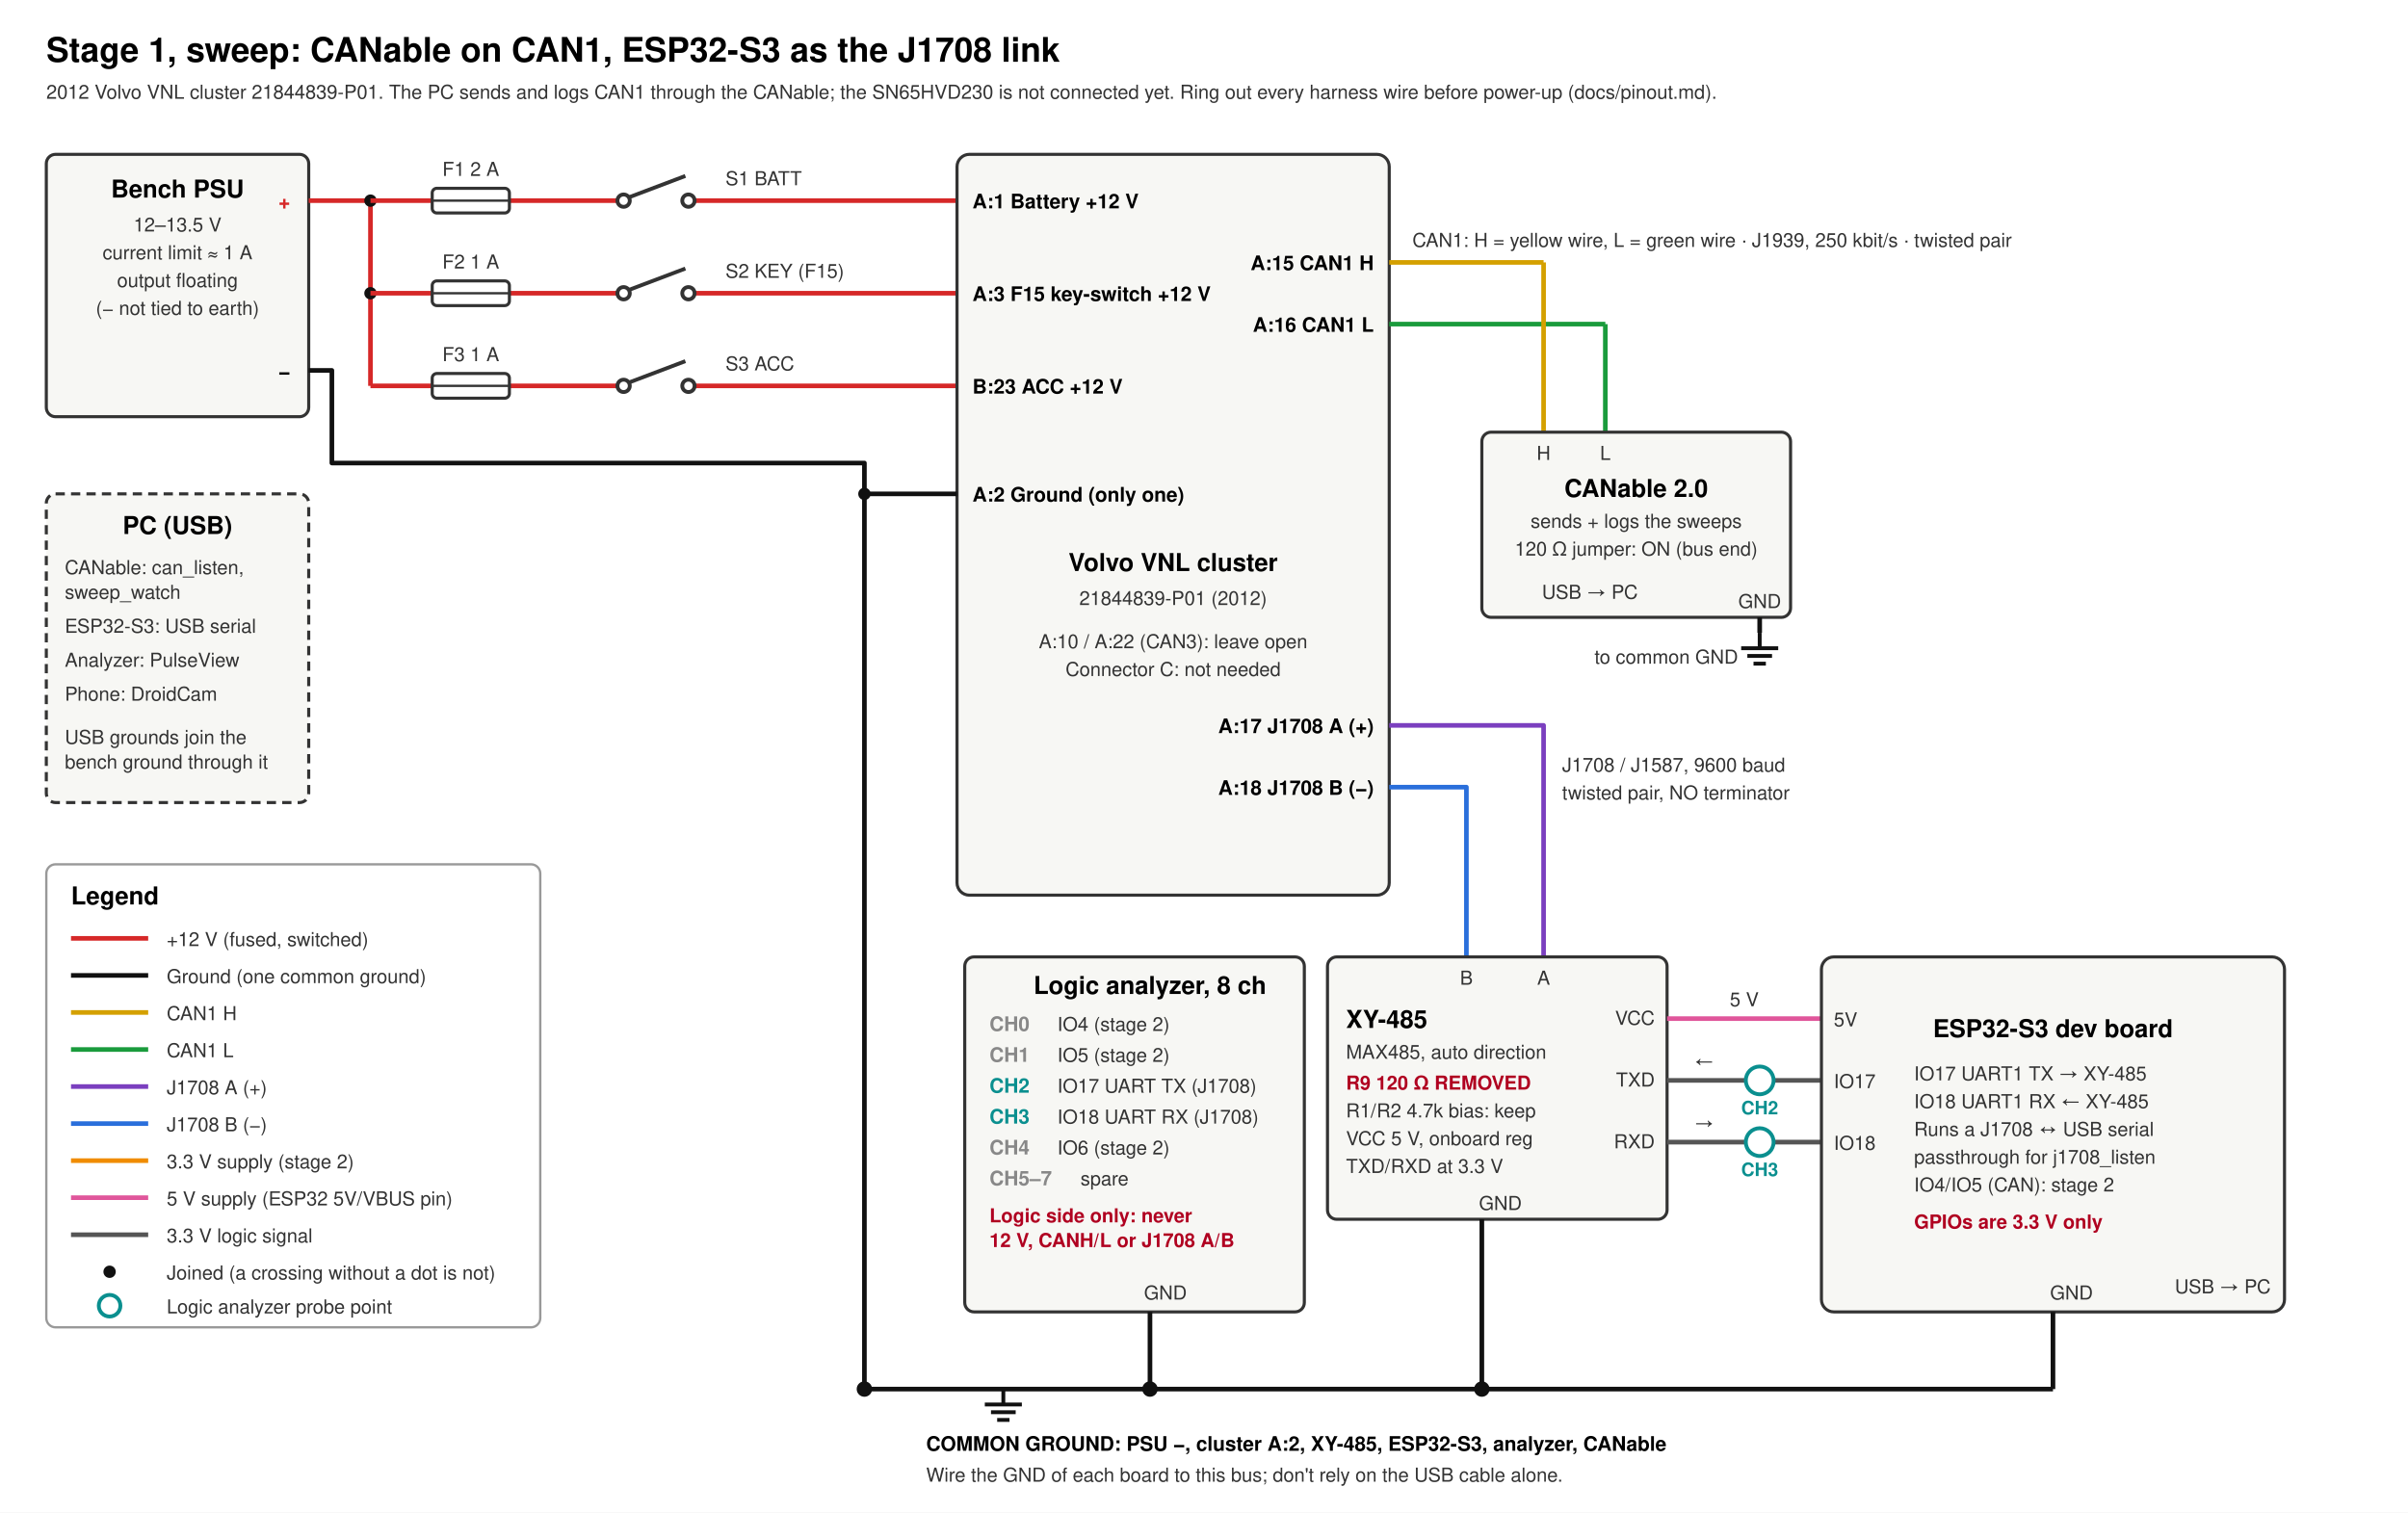
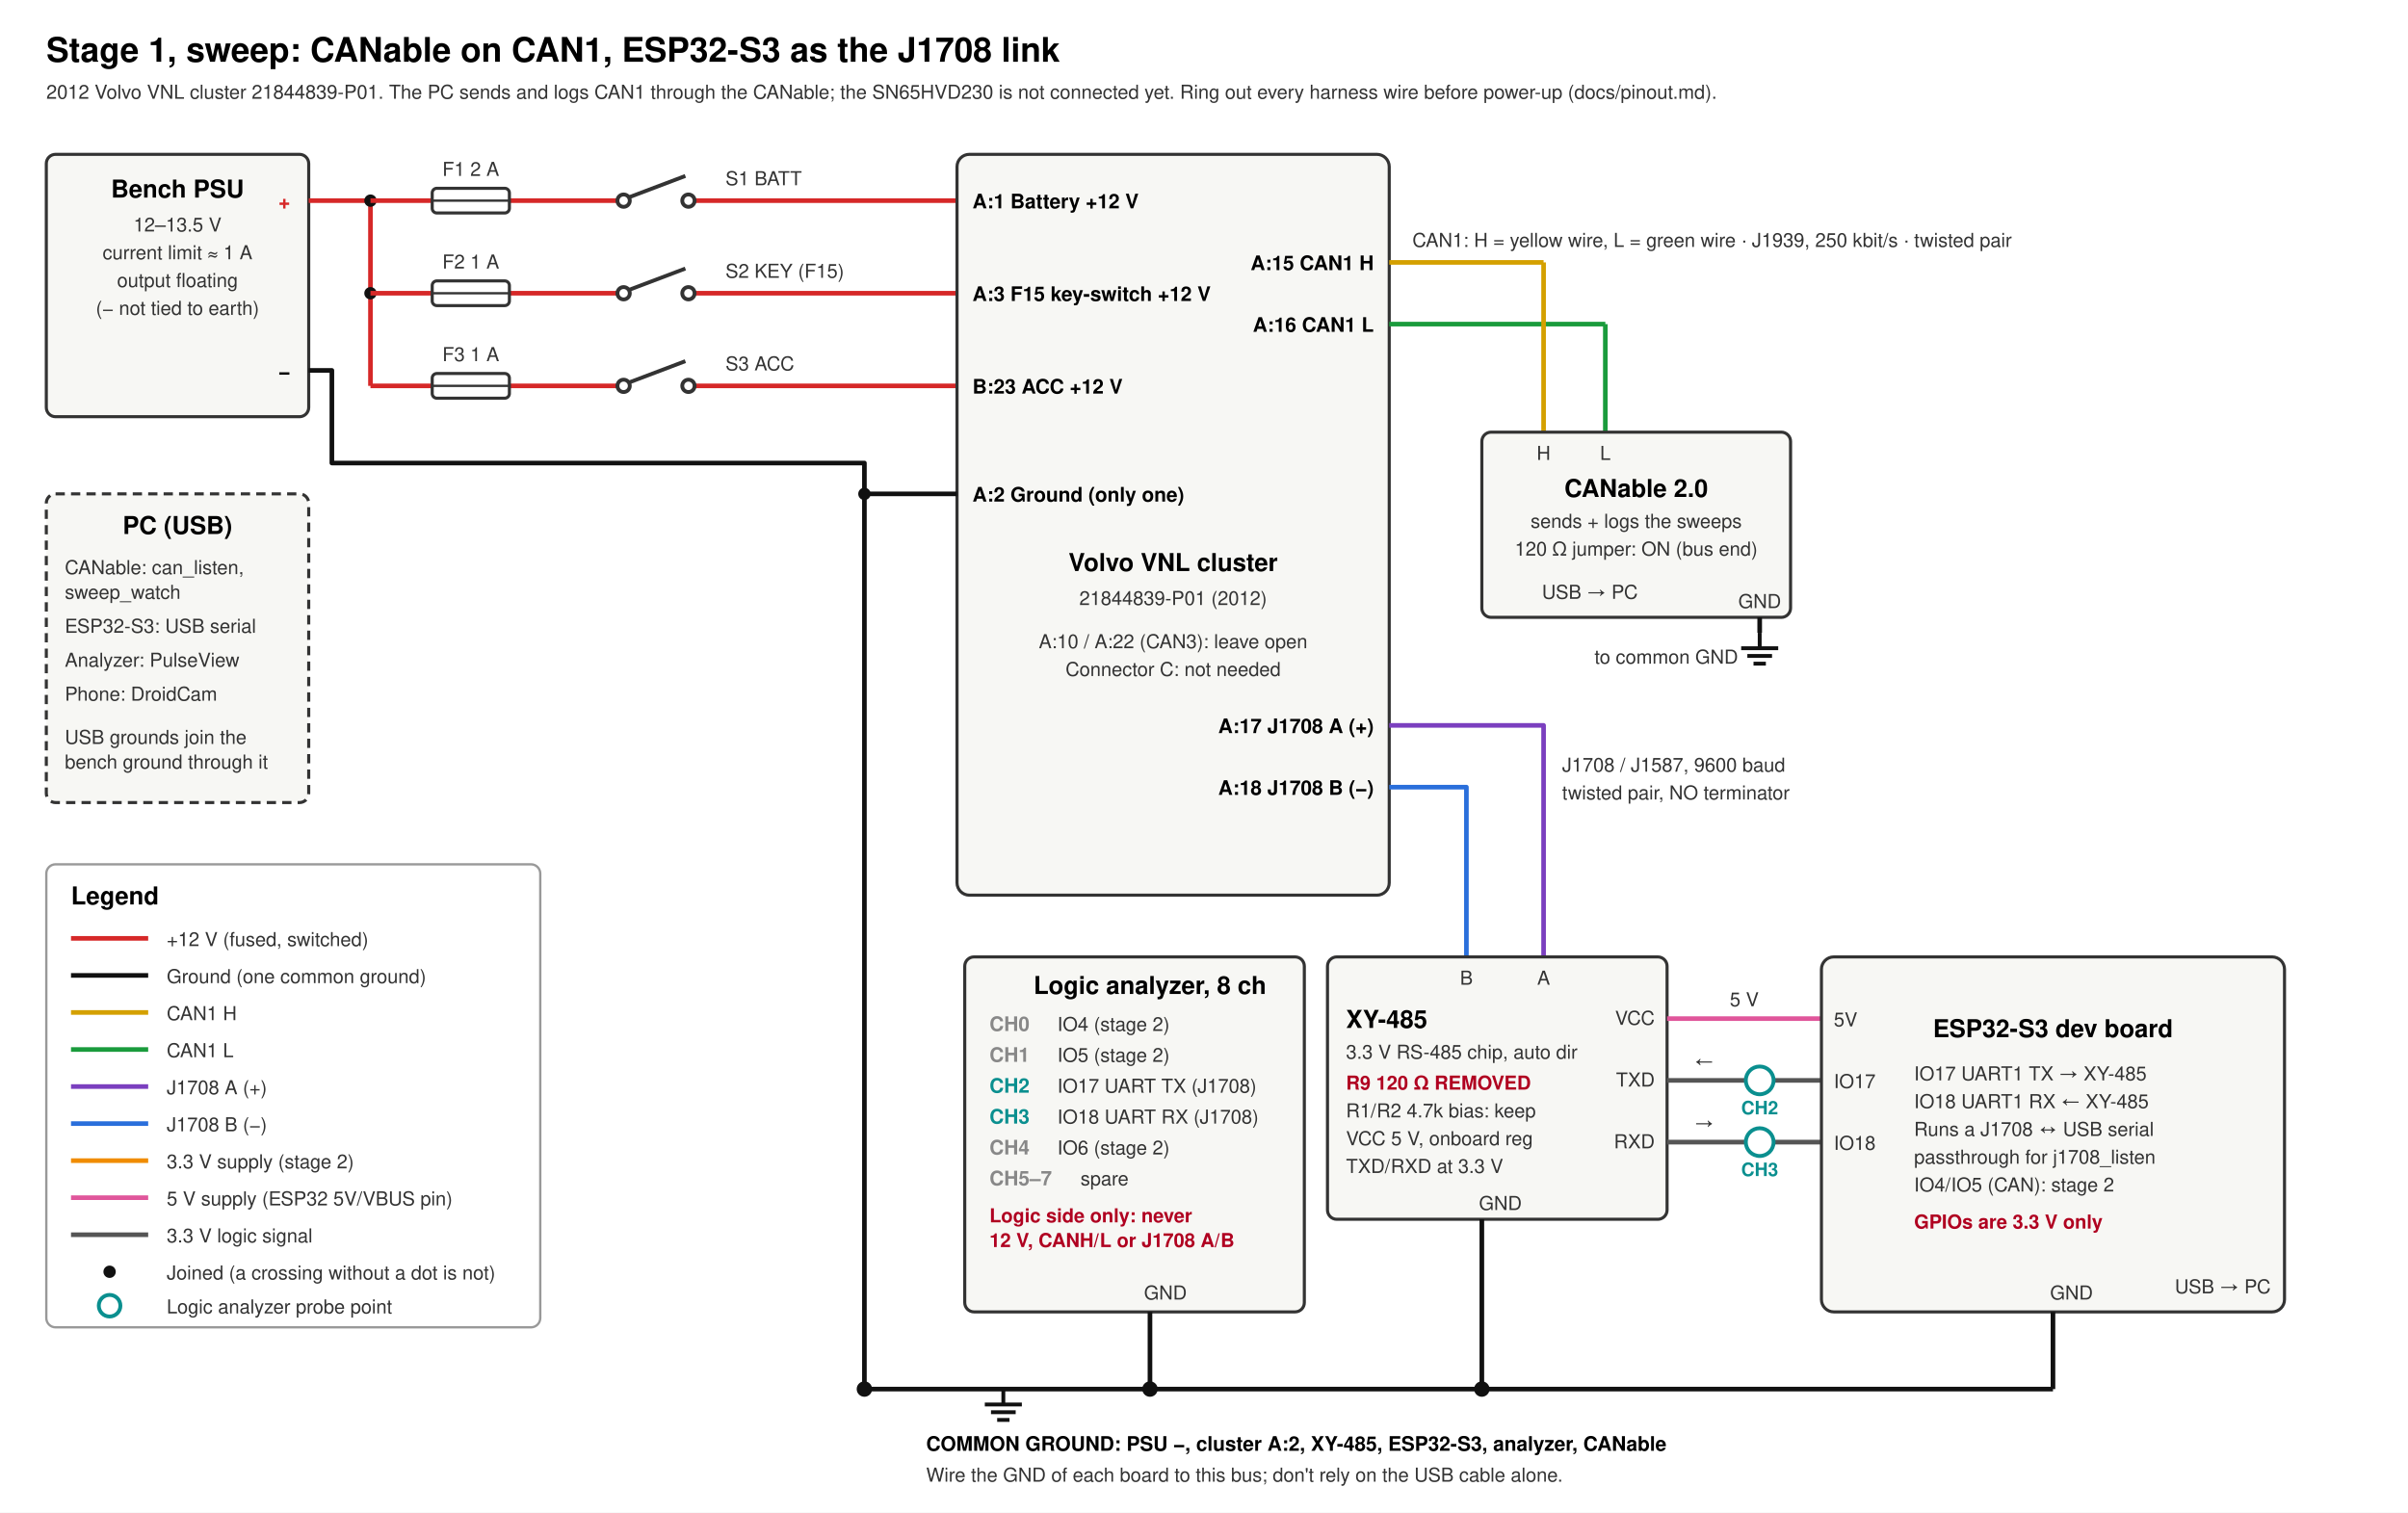
<svg xmlns="http://www.w3.org/2000/svg" viewBox="0 0 1560 980" width="1560" height="980" font-family="Segoe UI, Helvetica, Arial, sans-serif" font-size="14">
  <defs>
    <g id="gnd">
      <line x1="0" y1="0" x2="0" y2="10" stroke="#111" stroke-width="2.5" />
      <line x1="-12" y1="10" x2="12" y2="10" stroke="#111" stroke-width="2.5" />
      <line x1="-8" y1="15" x2="8" y2="15" stroke="#111" stroke-width="2.5" />
      <line x1="-4" y1="20" x2="4" y2="20" stroke="#111" stroke-width="2.5" />
    </g>
  </defs>
  <style>
    .box { fill: #f7f7f4; stroke: #333; stroke-width: 2; }
    .title { font-weight: 700; font-size: 16px; }
    .small { font-size: 12.5px; fill: #333; }
    .pin { font-size: 13px; font-weight: 600; }
    .warn { font-size: 12.5px; fill: #b00020; font-weight: 600; }
    .w { fill: none; stroke-width: 3; stroke-linejoin: round; }
    .v12 { stroke: #d62828; }
    .gndw { stroke: #111; }
    .canh { stroke: #d4a000; }
    .canl { stroke: #1a9b3c; }
    .ja { stroke: #7b3fbf; }
    .jb { stroke: #2a6fdb; }
    .v33 { stroke: #f08c00; }
    .v5 { stroke: #e0569b; }
    .sig { stroke: #555; }
    .dot { fill: #111; }
    .probe { fill: #fff; stroke: #0a8f8f; stroke-width: 2.5; }
    .ptxt { font-size: 12px; font-weight: 700; fill: #0a8f8f; }
  </style>
  <rect x="0" y="0" width="1560" height="980" fill="#ffffff" />
  <text x="30" y="40" font-size="22" font-weight="700">Stage 1, sweep: CANable on CAN1, ESP32-S3 as the J1708 link</text>
  <text x="30" y="64" class="small">2012 Volvo VNL cluster 21844839-P01. The PC sends and logs CAN1 through the CANable; the SN65HVD230 is not connected yet. Ring out every harness wire before power-up (docs/pinout.md).</text>
  <rect class="box" x="30" y="100" width="170" height="170" rx="6" />
  <text x="115" y="128" class="title" text-anchor="middle">Bench PSU</text>
  <text x="115" y="150" class="small" text-anchor="middle">12–13.5 V</text>
  <text x="115" y="168" class="small" text-anchor="middle">current limit ≈ 1 A</text>
  <text x="115" y="186" class="small" text-anchor="middle">output floating</text>
  <text x="115" y="204" class="small" text-anchor="middle">(− not tied to earth)</text>
  <text x="188" y="135" class="pin" text-anchor="end" fill="#d62828">+</text>
  <text x="188" y="245" class="pin" text-anchor="end">−</text>
  <path class="w v12" d="M200 130 H240 M240 130 V250" />
  <circle class="dot" cx="240" cy="190" r="4" />
  <circle class="dot" cx="240" cy="130" r="4" />
  <path class="w v12" d="M240 130 H280 M330 130 H400 M450 130 H620" />
  <path class="w v12" d="M240 190 H280 M330 190 H400 M450 190 H620" />
  <path class="w v12" d="M240 250 H280 M330 250 H400 M450 250 H620" />
  <g stroke="#333" stroke-width="2" fill="#fff">
    <rect x="280" y="122" width="50" height="16" rx="3" />
    <rect x="280" y="182" width="50" height="16" rx="3" />
    <rect x="280" y="242" width="50" height="16" rx="3" />
  </g>
  <g stroke="#333" stroke-width="1.5">
    <line x1="280" y1="130" x2="330" y2="130" />
    <line x1="280" y1="190" x2="330" y2="190" />
    <line x1="280" y1="250" x2="330" y2="250" />
  </g>
  <text x="305" y="114" class="small" text-anchor="middle">F1 2 A</text>
  <text x="305" y="174" class="small" text-anchor="middle">F2 1 A</text>
  <text x="305" y="234" class="small" text-anchor="middle">F3 1 A</text>
  <g stroke="#333" stroke-width="2.5" fill="#fff">
    <circle cx="404" cy="130" r="4" />
    <circle cx="446" cy="130" r="4" />
    <line x1="407" y1="128" x2="444" y2="114" />
    <circle cx="404" cy="190" r="4" />
    <circle cx="446" cy="190" r="4" />
    <line x1="407" y1="188" x2="444" y2="174" />
    <circle cx="404" cy="250" r="4" />
    <circle cx="446" cy="250" r="4" />
    <line x1="407" y1="248" x2="444" y2="234" />
  </g>
  <text x="470" y="120" class="small">S1 BATT</text>
  <text x="470" y="180" class="small">S2 KEY (F15)</text>
  <text x="470" y="240" class="small">S3 ACC</text>
  <path class="w gndw" d="M200 240 H215 V300 H560 V900" />
  <rect class="box" x="620" y="100" width="280" height="480" rx="8" />
  <text x="760" y="370" class="title" text-anchor="middle" font-size="18">Volvo VNL cluster</text>
  <text x="760" y="392" class="small" text-anchor="middle">21844839-P01 (2012)</text>
  <text x="760" y="420" class="small" text-anchor="middle">A:10 / A:22 (CAN3): leave open</text>
  <text x="760" y="438" class="small" text-anchor="middle">Connector C: not needed</text>
  <text x="630" y="135" class="pin">A:1 Battery +12 V</text>
  <text x="630" y="195" class="pin">A:3 F15 key-switch +12 V</text>
  <text x="630" y="255" class="pin">B:23 ACC +12 V</text>
  <text x="630" y="325" class="pin">A:2 Ground (only one)</text>
  <text x="890" y="175" class="pin" text-anchor="end">A:15 CAN1 H</text>
  <text x="890" y="215" class="pin" text-anchor="end">A:16 CAN1 L</text>
  <text x="890" y="475" class="pin" text-anchor="end">A:17 J1708 A (+)</text>
  <text x="890" y="515" class="pin" text-anchor="end">A:18 J1708 B (−)</text>
  <path class="w gndw" d="M620 320 H560" />
  <circle class="dot" cx="560" cy="320" r="4" />
  <path class="w canh" d="M900 170 H1000" />
  <path class="w canl" d="M900 210 H1040" />
  <text x="915" y="160" class="small">CAN1: H = yellow wire, L = green wire · J1939, 250 kbit/s · twisted pair</text>
  <path class="w canh" d="M1000 170 V280" />
  <path class="w canl" d="M1040 210 V280" />
  <rect class="box" x="960" y="280" width="200" height="120" rx="6" />
  <text x="1000" y="298" class="small" text-anchor="middle">H</text>
  <text x="1040" y="298" class="small" text-anchor="middle">L</text>
  <text x="1060" y="322" class="title" text-anchor="middle">CANable 2.0</text>
  <text x="1060" y="342" class="small" text-anchor="middle">sends + logs the sweeps</text>
  <text x="1060" y="360" class="small" text-anchor="middle">120 Ω jumper: ON (bus end)</text>
  <text x="1030" y="388" class="small" text-anchor="middle">USB → PC</text>
  <text x="1140" y="394" class="small" text-anchor="middle">GND</text>
  <path class="w gndw" d="M1140 400 V410" />
  <use href="#gnd" x="1140" y="410" />
  <text x="1126" y="430" class="small" text-anchor="end">to common GND</text>
  <path class="w ja" d="M900 470 H1000 V620" />
  <path class="w jb" d="M900 510 H950 V620" />
  <text x="1012" y="500" class="small">J1708 / J1587, 9600 baud</text>
  <text x="1012" y="518" class="small">twisted pair, NO terminator</text>
  <rect class="box" x="860" y="620" width="220" height="170" rx="6" />
  <text x="950" y="638" class="small" text-anchor="middle">B</text>
  <text x="1000" y="638" class="small" text-anchor="middle">A</text>
  <text x="872" y="666" class="title">XY-485</text>
-   <text x="872" y="686" class="small">MAX485, auto direction</text>
+   <text x="872" y="686" class="small">3.3 V RS-485 chip, auto dir</text>
  <text x="872" y="706" class="warn">R9 120 Ω REMOVED</text>
  <text x="872" y="724" class="small">R1/R2 4.7k bias: keep</text>
  <text x="872" y="742" class="small">VCC 5 V, onboard reg</text>
  <text x="872" y="760" class="small">TXD/RXD at 3.3 V</text>
  <text x="1072" y="664" class="small" text-anchor="end">VCC</text>
  <text x="1072" y="704" class="small" text-anchor="end">TXD</text>
  <text x="1072" y="744" class="small" text-anchor="end">RXD</text>
  <text x="972" y="784" class="small" text-anchor="middle">GND</text>
  <path class="w gndw" d="M960 790 V900" />
  <path class="w v5" d="M1080 660 H1180" />
  <path class="w sig" d="M1080 700 H1180" />
  <path class="w sig" d="M1080 740 H1180" />
  <text x="1130" y="652" class="small" text-anchor="middle">5 V</text>
  <text x="1104" y="692" class="small" text-anchor="middle">←</text>
  <text x="1104" y="732" class="small" text-anchor="middle">→</text>
  <circle class="probe" cx="1140" cy="700" r="9" />
  <text x="1132" y="722" class="ptxt" text-anchor="start" dx="-4">CH2</text>
  <circle class="probe" cx="1140" cy="740" r="9" />
  <text x="1132" y="762" class="ptxt" text-anchor="start" dx="-4">CH3</text>
  <rect class="box" x="1180" y="620" width="300" height="230" rx="8" />
  <text x="1188" y="665" class="small">5V</text>
  <text x="1188" y="705" class="small">IO17</text>
  <text x="1188" y="745" class="small">IO18</text>
  <text x="1330" y="672" class="title" text-anchor="middle">ESP32-S3 dev board</text>
  <text x="1240" y="700" class="small">IO17 UART1 TX → XY-485</text>
  <text x="1240" y="718" class="small">IO18 UART1 RX ← XY-485</text>
  <text x="1240" y="736" class="small">Runs a J1708 ↔ USB serial</text>
  <text x="1240" y="754" class="small">passthrough for j1708_listen</text>
  <text x="1240" y="772" class="small">IO4/IO5 (CAN): stage 2</text>
  <text x="1240" y="796" class="warn">GPIOs are 3.3 V only</text>
  <text x="1440" y="838" class="small" text-anchor="middle">USB → PC</text>
  <text x="1342" y="842" class="small" text-anchor="middle">GND</text>
  <path class="w gndw" d="M1330 850 V900" />
  <rect class="box" x="625" y="620" width="220" height="230" rx="6" />
  <text x="745" y="644" class="title" text-anchor="middle">Logic analyzer, 8 ch</text>
  <text x="641" y="668" class="pin" fill="#888">CH0</text>
  <text x="685" y="668" class="small" fill="#888">IO4 (stage 2)</text>
  <text x="641" y="688" class="pin" fill="#888">CH1</text>
  <text x="685" y="688" class="small" fill="#888">IO5 (stage 2)</text>
  <text x="641" y="708" class="pin" fill="#0a8f8f">CH2</text>
  <text x="685" y="708" class="small">IO17 UART TX (J1708)</text>
  <text x="641" y="728" class="pin" fill="#0a8f8f">CH3</text>
  <text x="685" y="728" class="small">IO18 UART RX (J1708)</text>
  <text x="641" y="748" class="pin" fill="#888">CH4</text>
  <text x="685" y="748" class="small" fill="#888">IO6 (stage 2)</text>
  <text x="641" y="768" class="pin" fill="#888">CH5–7</text>
  <text x="700" y="768" class="small">spare</text>
  <text x="641" y="792" class="warn">Logic side only: never</text>
  <text x="641" y="808" class="warn">12 V, CANH/L or J1708 A/B</text>
  <text x="755" y="842" class="small" text-anchor="middle">GND</text>
  <path class="w gndw" d="M745 850 V900" />
  <rect class="box" x="30" y="320" width="170" height="200" rx="6" stroke-dasharray="6 4" />
  <text x="115" y="346" class="title" text-anchor="middle">PC (USB)</text>
  <text x="42" y="372" class="small">CANable: can_listen,</text>
  <text x="42" y="388" class="small">  sweep_watch</text>
  <text x="42" y="410" class="small">ESP32-S3: USB serial</text>
  <text x="42" y="432" class="small">Analyzer: PulseView</text>
  <text x="42" y="454" class="small">Phone: DroidCam</text>
  <text x="42" y="482" class="small">USB grounds join the</text>
  <text x="42" y="498" class="small">bench ground through it</text>
  <rect x="30" y="560" width="320" height="300" rx="6" fill="#fff" stroke="#999" stroke-width="1.5" />
  <text x="46" y="586" class="title">Legend</text>
  <g>
    <line x1="46" y1="608" x2="96" y2="608" class="w v12" />
    <text x="108" y="613" class="small">+12 V (fused, switched)</text>
    <line x1="46" y1="632" x2="96" y2="632" class="w gndw" />
    <text x="108" y="637" class="small">Ground (one common ground)</text>
    <line x1="46" y1="656" x2="96" y2="656" class="w canh" />
    <text x="108" y="661" class="small">CAN1 H</text>
    <line x1="46" y1="680" x2="96" y2="680" class="w canl" />
    <text x="108" y="685" class="small">CAN1 L</text>
    <line x1="46" y1="704" x2="96" y2="704" class="w ja" />
    <text x="108" y="709" class="small">J1708 A (+)</text>
    <line x1="46" y1="728" x2="96" y2="728" class="w jb" />
    <text x="108" y="733" class="small">J1708 B (−)</text>
    <line x1="46" y1="752" x2="96" y2="752" class="w v33" />
    <text x="108" y="757" class="small">3.3 V supply (stage 2)</text>
    <line x1="46" y1="776" x2="96" y2="776" class="w v5" />
    <text x="108" y="781" class="small">5 V supply (ESP32 5V/VBUS pin)</text>
    <line x1="46" y1="800" x2="96" y2="800" class="w sig" />
    <text x="108" y="805" class="small">3.3 V logic signal</text>
    <circle class="dot" cx="71" cy="824" r="4" />
    <text x="108" y="829" class="small">Joined (a crossing without a dot is not)</text>
    <circle class="probe" cx="71" cy="846" r="7" />
    <text x="108" y="851" class="small">Logic analyzer probe point</text>
  </g>
  <path class="w gndw" d="M560 900 H1330" stroke-width="5" />
  <circle class="dot" cx="560" cy="900" r="5" />
  <circle class="dot" cx="745" cy="900" r="5" />
  <circle class="dot" cx="960" cy="900" r="5" />
  <use href="#gnd" x="650" y="900" />
  <text x="600" y="940" class="pin">COMMON GROUND: PSU −, cluster A:2, XY-485, ESP32-S3, analyzer, CANable</text>
  <text x="600" y="960" class="small">Wire the GND of each board to this bus; don't rely on the USB cable alone.</text>
</svg>
